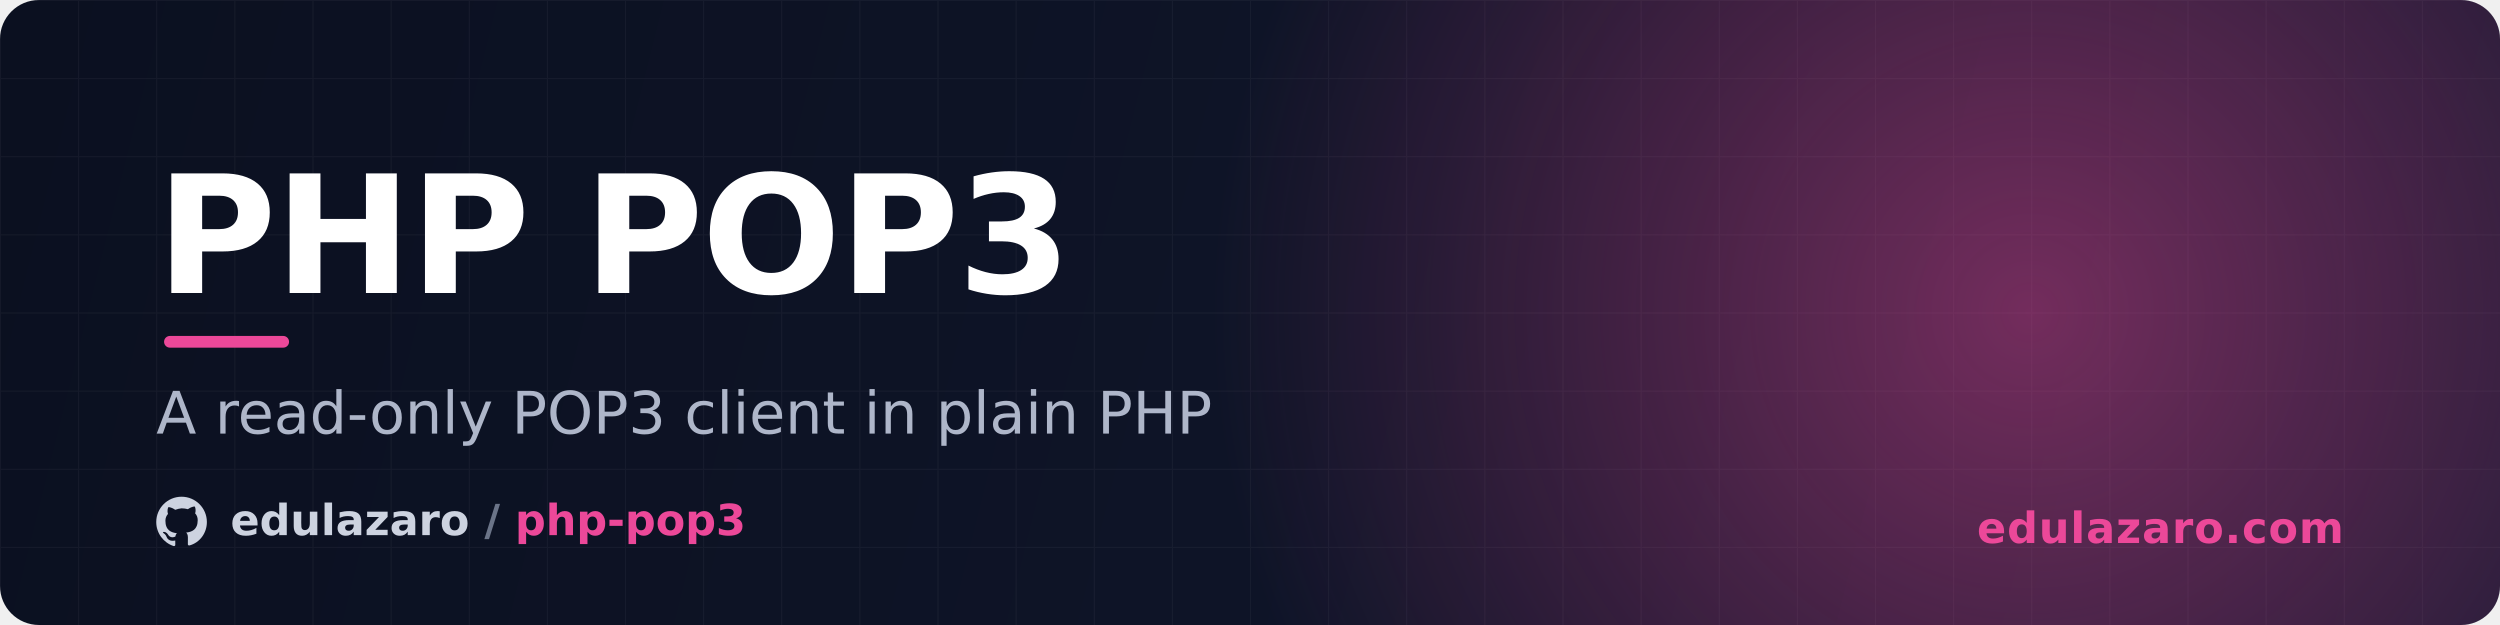
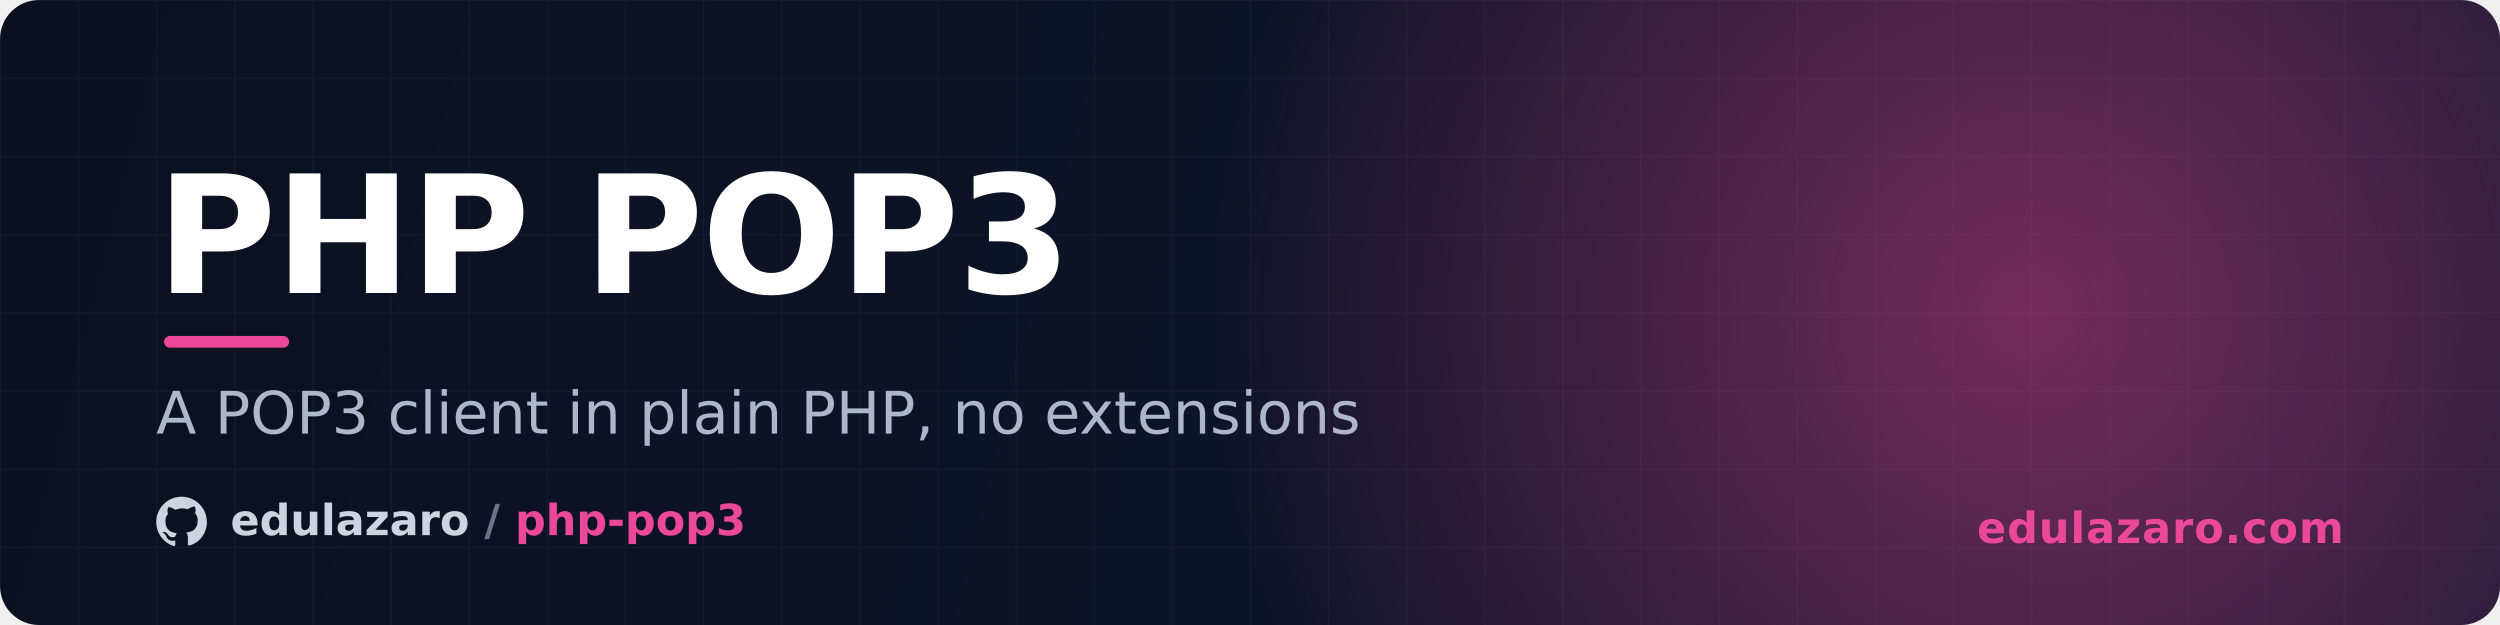
<svg xmlns="http://www.w3.org/2000/svg" width="1280" height="320" viewBox="0 0 1280 320" fill="none">
  <defs>
    <linearGradient id="bg" x1="0" y1="0" x2="1280" y2="320" gradientUnits="userSpaceOnUse">
      <stop offset="0" stop-color="#0b1020" />
      <stop offset="1" stop-color="#11182e" />
    </linearGradient>
    <radialGradient id="glow" cx="0" cy="0" r="1" gradientUnits="userSpaceOnUse" gradientTransform="translate(1040 160) scale(420)">
      <stop offset="0" stop-color="#ec4899" stop-opacity="0.45" />
      <stop offset="1" stop-color="#ec4899" stop-opacity="0" />
    </radialGradient>
    <pattern id="grid" width="40" height="40" patternUnits="userSpaceOnUse">
      <path d="M40 0H0V40" fill="none" stroke="#ffffff" stroke-opacity="0.04" stroke-width="1" />
    </pattern>
  </defs>
  <rect width="1280" height="320" rx="20" fill="url(#bg)" />
  <rect width="1280" height="320" rx="20" fill="url(#grid)" />
  <rect width="1280" height="320" rx="20" fill="url(#glow)" />
  <text x="80" y="150" font-family="'DejaVu Sans', Arial, sans-serif" font-size="84" font-weight="800" fill="#ffffff" letter-spacing="-1">PHP POP3</text>
  <rect x="84" y="172" width="64" height="6" rx="3" fill="#ec4899" />
-   <text x="80" y="222" font-family="'DejaVu Sans', Arial, sans-serif" font-size="30" font-weight="400" fill="#aeb6c9">A read-only POP3 client in plain PHP</text>
+   <text x="80" y="222" font-family="'DejaVu Sans', Arial, sans-serif" font-size="30" font-weight="400" fill="#aeb6c9">A POP3 client in plain PHP, no extensions</text>
  <g transform="translate(80 254)">
    <path transform="scale(1.08)" fill="#cdd3e0" d="M12 .297c-6.63 0-12 5.373-12 12 0 5.303 3.438 9.8 8.205 11.385.6.113.82-.258.82-.577 0-.285-.01-1.04-.015-2.04-3.338.724-4.042-1.61-4.042-1.61C4.422 18.07 3.633 17.7 3.633 17.7c-1.087-.744.084-.729.084-.729 1.205.084 1.838 1.236 1.838 1.236 1.07 1.835 2.809 1.305 3.495.998.108-.776.417-1.305.76-1.605-2.665-.305-5.467-1.334-5.467-5.931 0-1.311.469-2.381 1.236-3.221-.124-.303-.535-1.524.117-3.176 0 0 1.008-.322 3.301 1.23A11.509 11.509 0 0 1 12 5.803c1.02.005 2.047.138 3.006.404 2.291-1.552 3.297-1.23 3.297-1.23.653 1.653.242 2.874.118 3.176.77.84 1.235 1.911 1.235 3.221 0 4.609-2.807 5.624-5.479 5.921.43.372.823 1.102.823 2.222 0 1.606-.014 2.898-.014 3.293 0 .322.216.694.825.576C20.565 22.092 24 17.592 24 12.297c0-6.627-5.373-12-12-12" />
    <text x="38" y="20" font-family="'DejaVu Sans', Arial, sans-serif" font-size="22" font-weight="600" fill="#cdd3e0">edulazaro <tspan fill="#6b7488">/</tspan>
      <tspan fill="#ec4899">php-pop3</tspan>
    </text>
  </g>
  <text x="1200" y="278" text-anchor="end" font-family="'DejaVu Sans', Arial, sans-serif" font-size="22" font-weight="600" fill="#ec4899" letter-spacing="0.5">edulazaro.com</text>
</svg>
